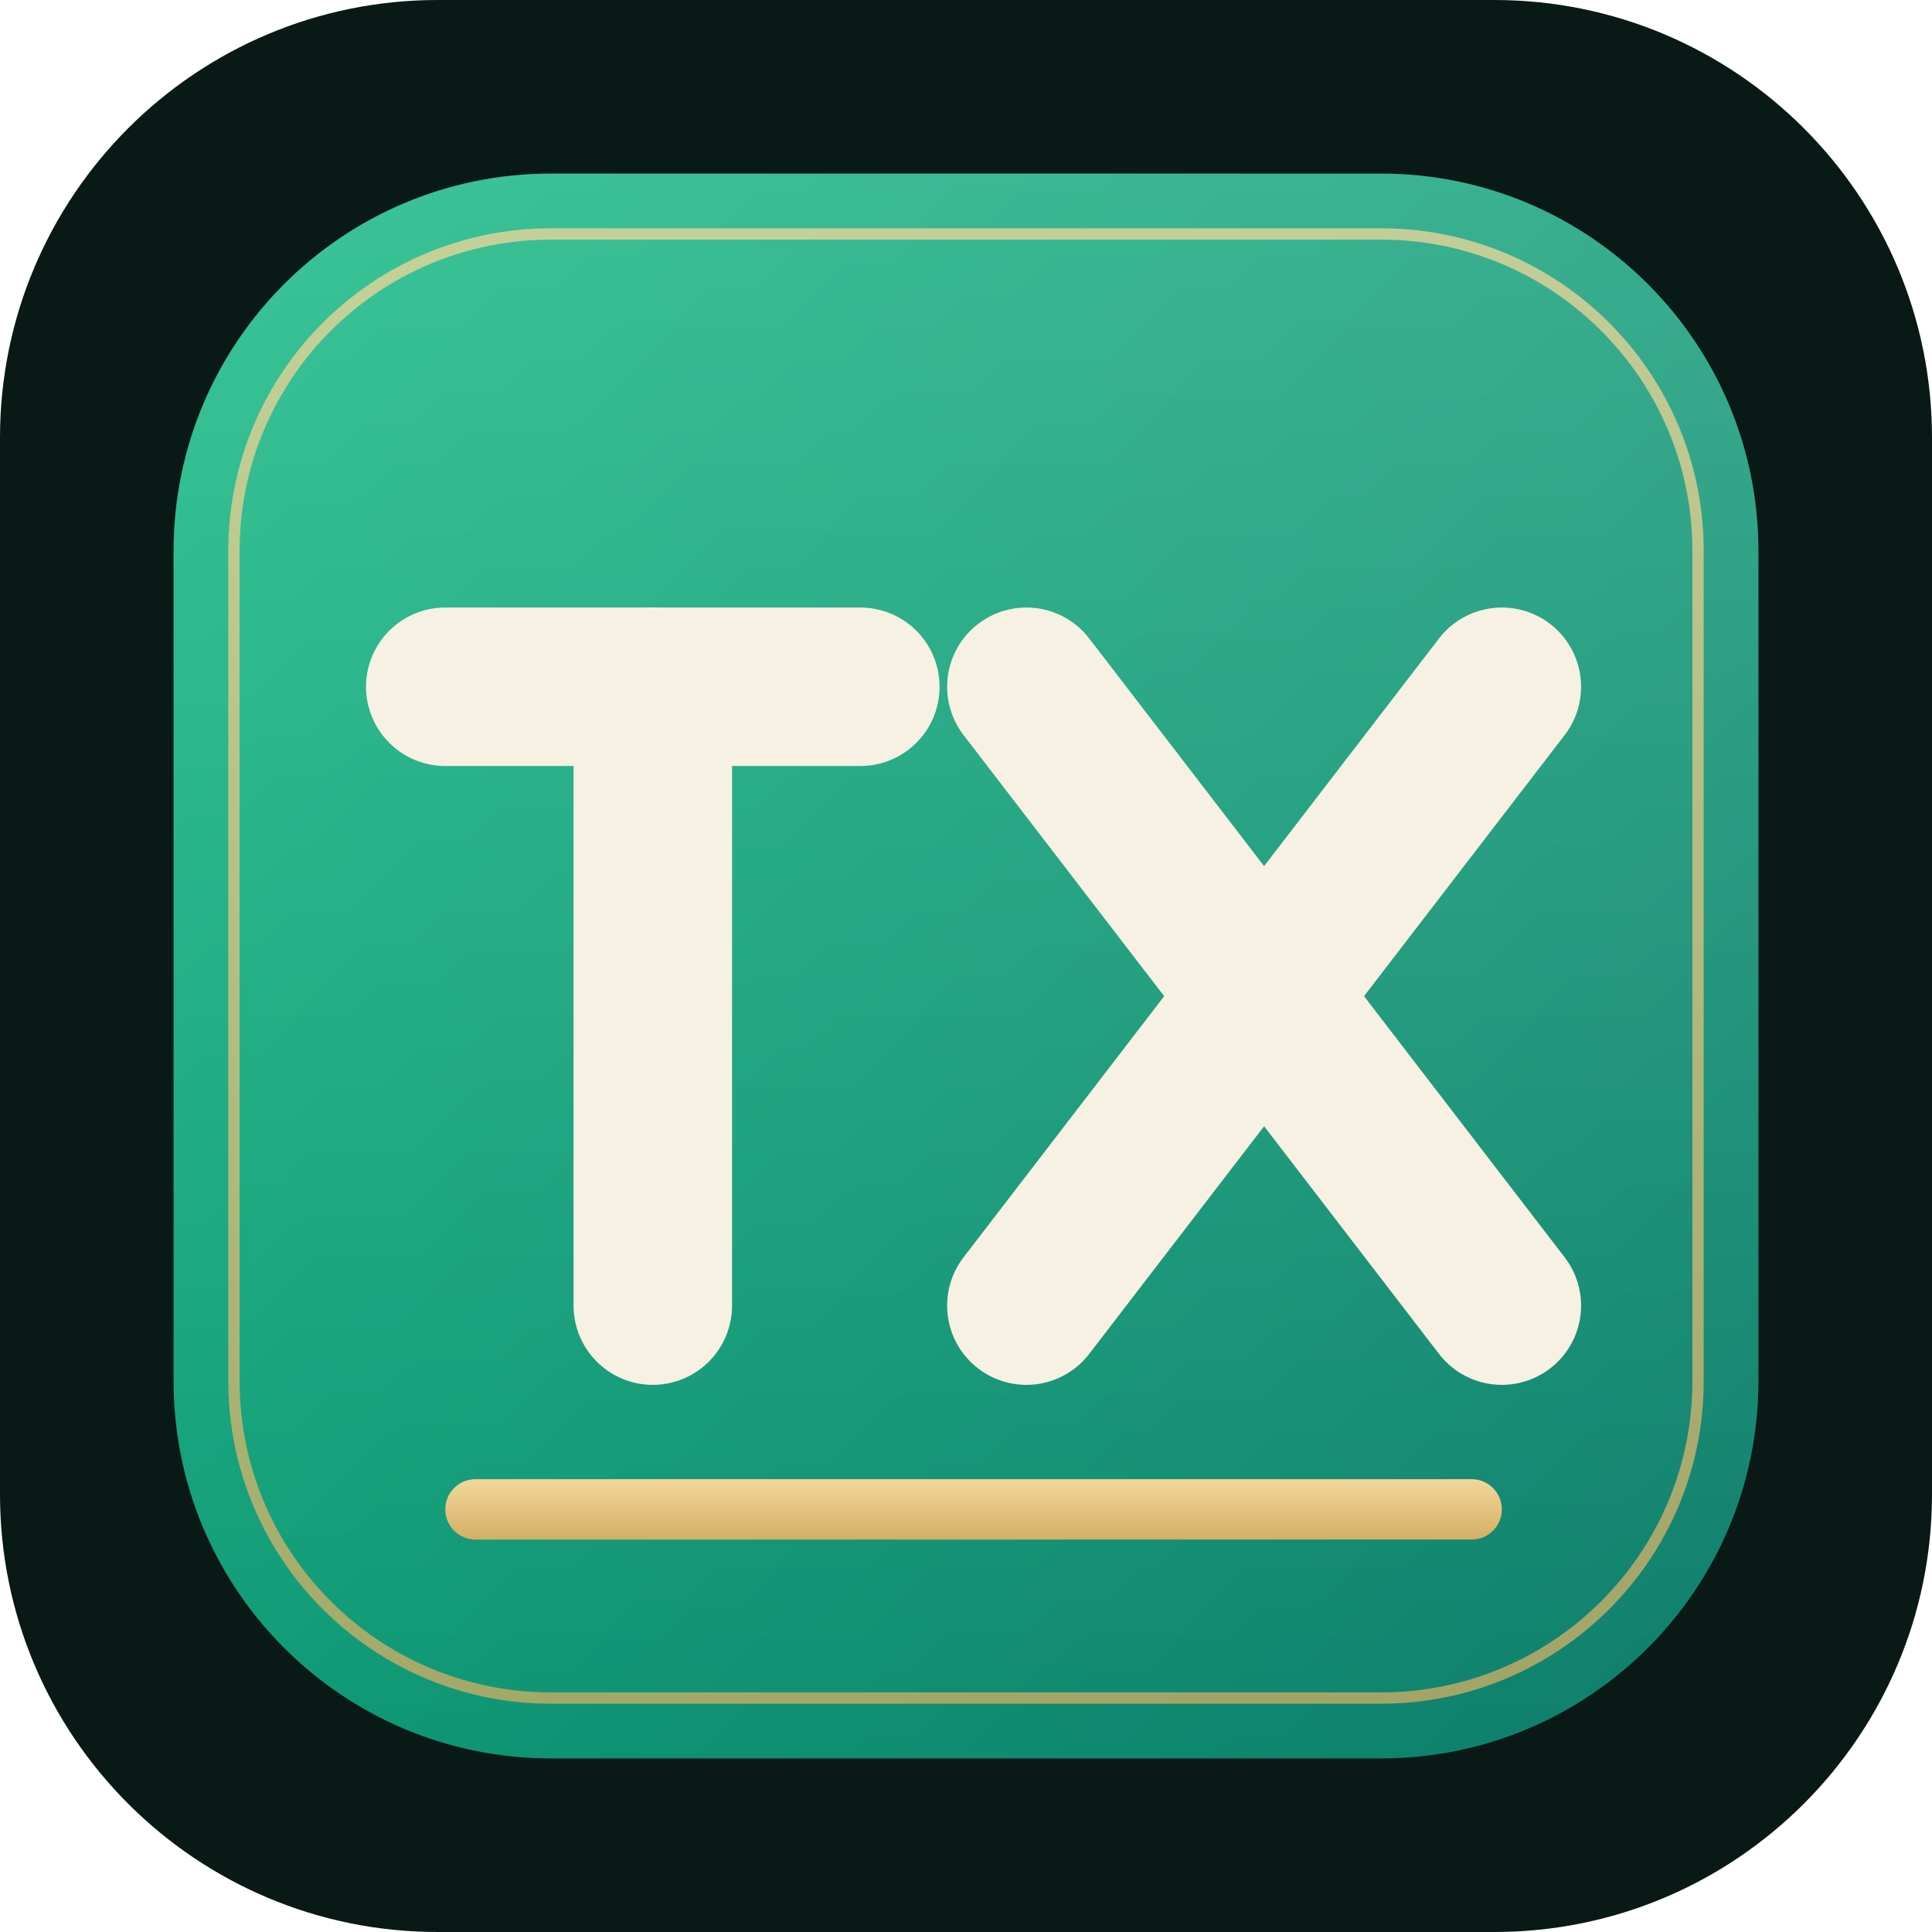
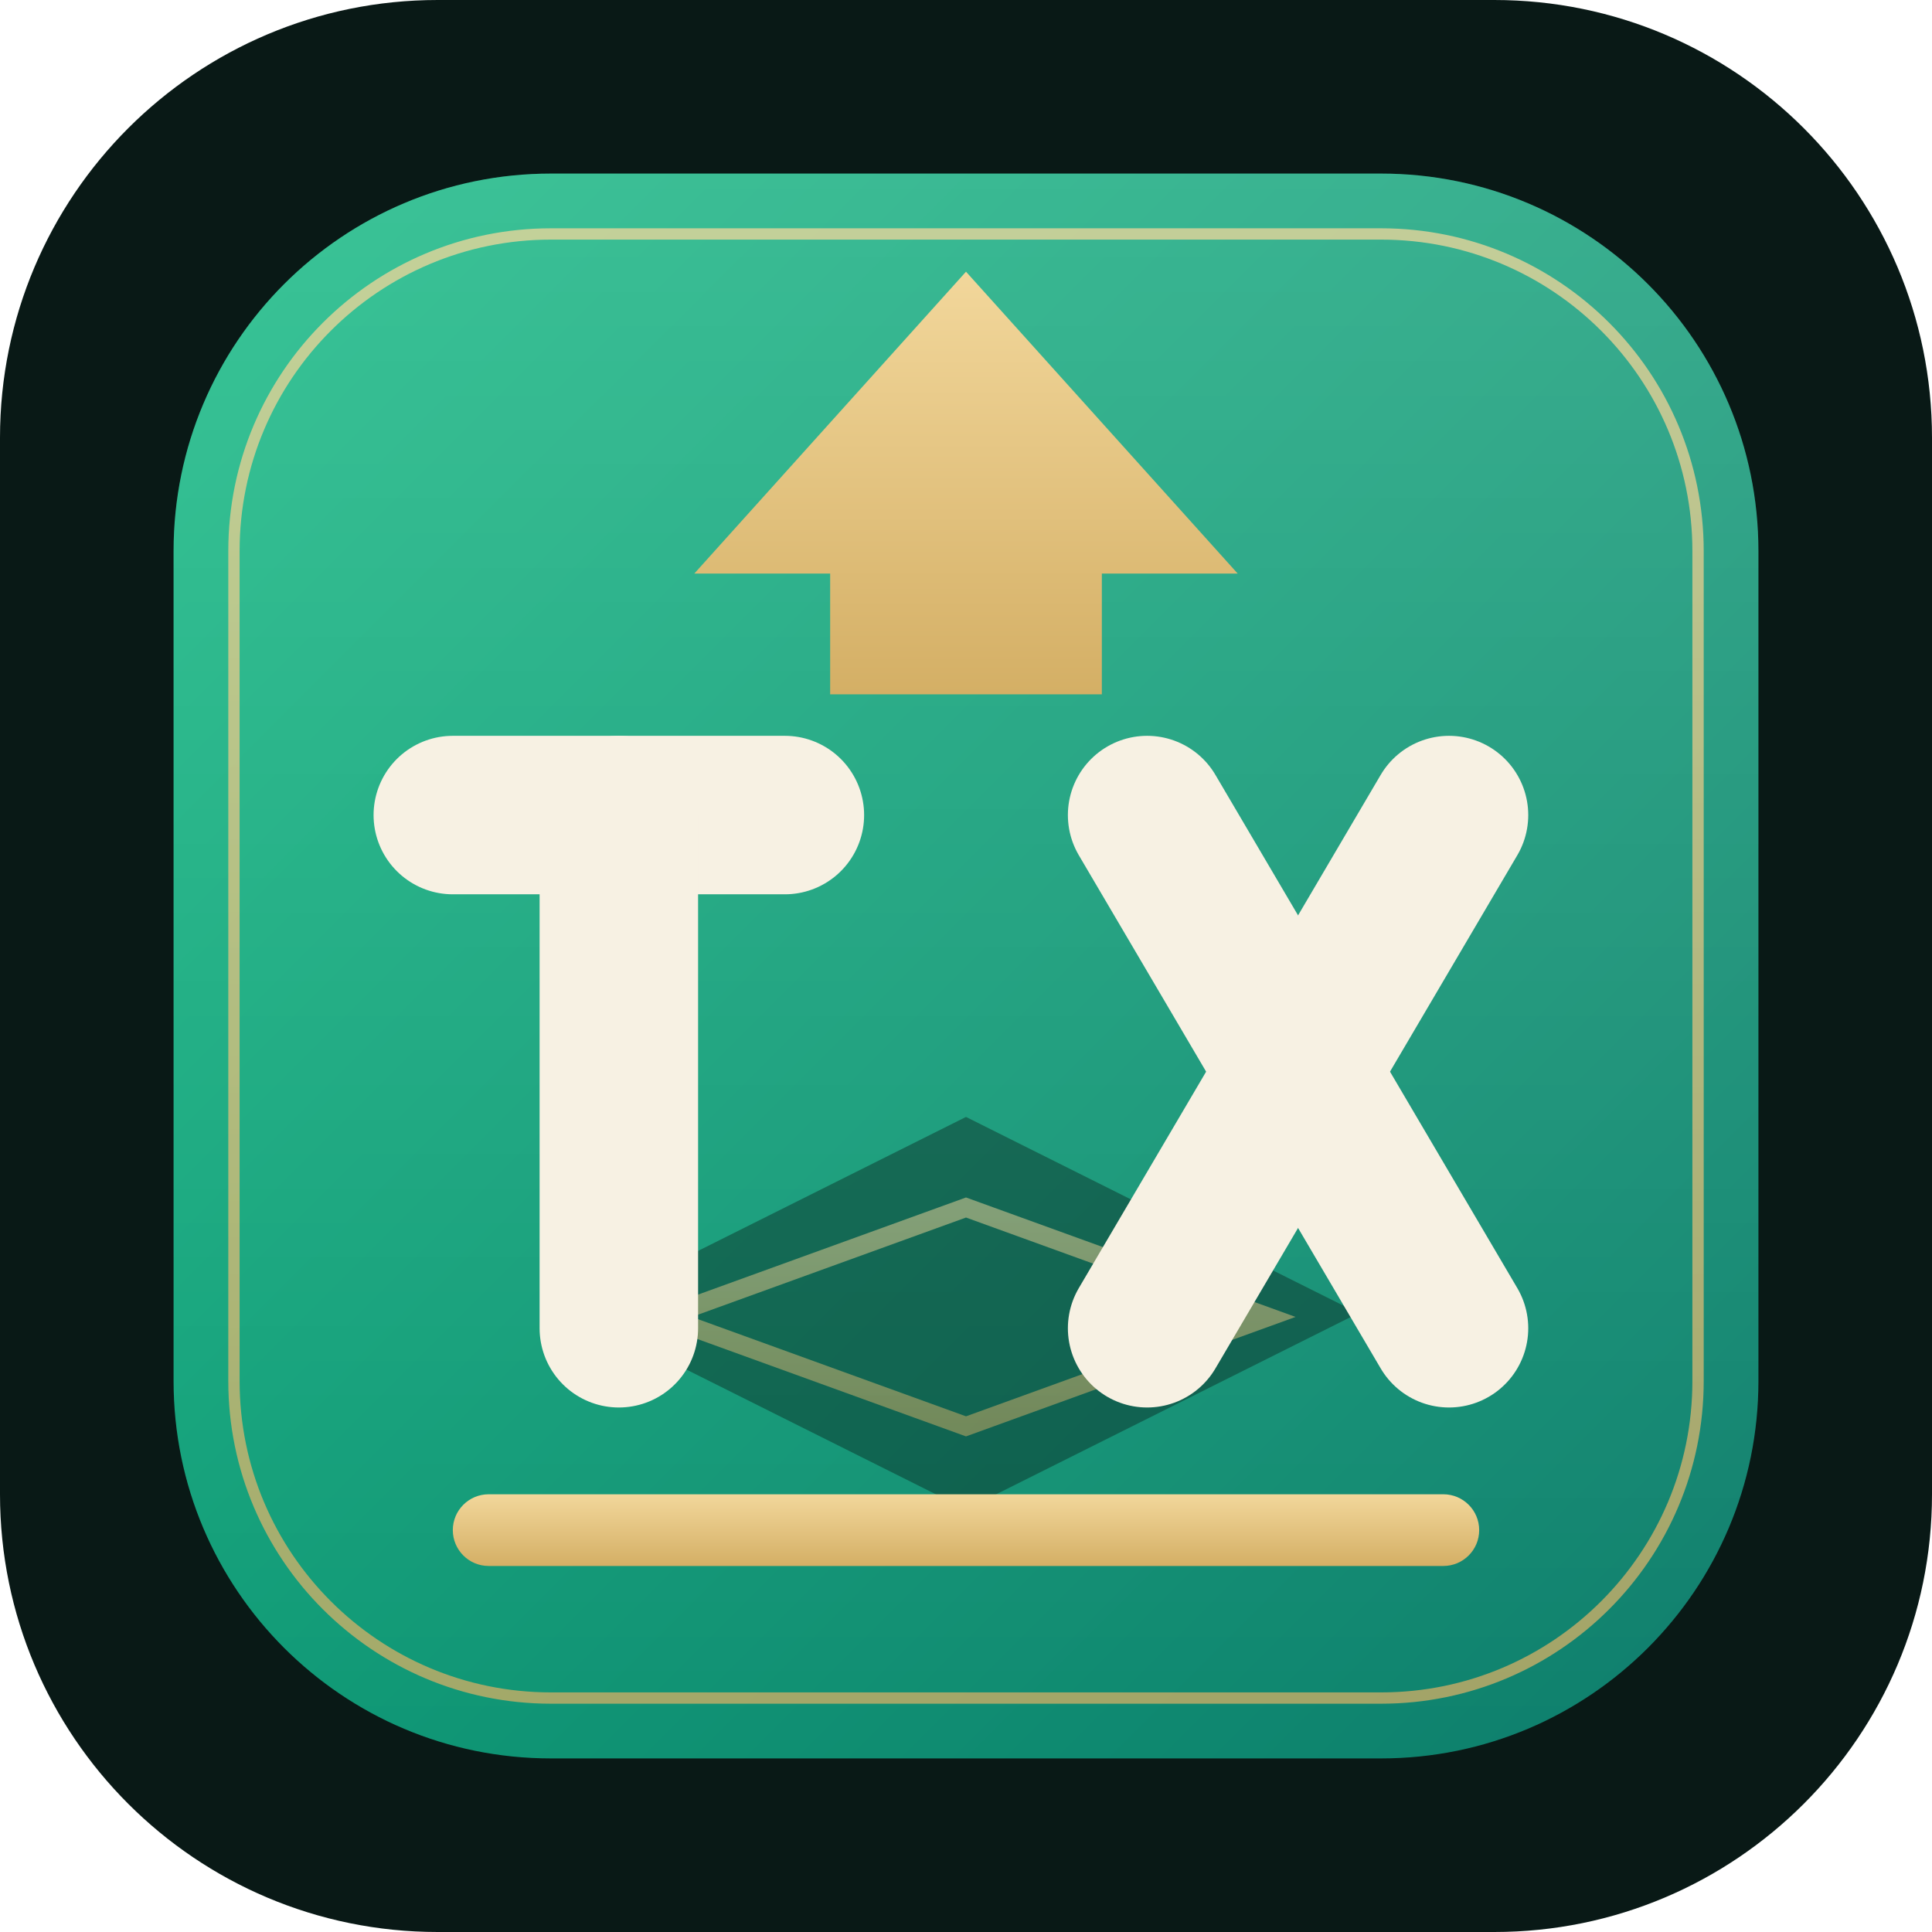
<svg xmlns="http://www.w3.org/2000/svg" viewBox="0 0 512 512" role="img" aria-label="TycoonX">
  <defs>
    <linearGradient id="tx-em" x1="0" y1="0" x2="1" y2="1">
      <stop offset="0" stop-color="#10B981" />
      <stop offset="1" stop-color="#0E7C6B" />
    </linearGradient>
    <linearGradient id="tx-gold" x1="0" y1="0" x2="0" y2="1">
      <stop offset="0" stop-color="#F2D79B" />
      <stop offset="1" stop-color="#D4AF65" />
    </linearGradient>
    <linearGradient id="tx-gloss" x1="0" y1="0" x2="0" y2="1">
      <stop offset="0" stop-color="#ffffff" stop-opacity="0.18" />
      <stop offset="1" stop-color="#ffffff" stop-opacity="0" />
    </linearGradient>
  </defs>
  <rect width="512" height="512" rx="116" fill="#091916" />
  <rect x="46" y="46" width="420" height="420" rx="100" fill="url(#tx-em)" />
  <rect x="46" y="46" width="420" height="420" rx="100" fill="url(#tx-gloss)" />
  <rect x="62" y="62" width="388" height="388" rx="84" fill="none" stroke="url(#tx-gold)" stroke-width="3" opacity="0.75" />
+   <polygon points="256,400 360,348 256,296 152,348" fill="#06201a" opacity="0.42" />
+   <polygon points="256,378 336,349 256,320 176,349" fill="none" stroke="url(#tx-gold)" stroke-width="5" opacity="0.5" />
+   <path d="M256 72 L328 152 H292 V184 H220 V152 H184 Z" fill="url(#tx-gold)" />
  <g stroke="#F7F1E3" stroke-width="42" stroke-linecap="round" fill="none">
-     <path d="M118 182 H228" />
-     <path d="M173 182 V346" />
-     <path d="M272 182 L398 346" />
-     <path d="M398 182 L272 346" />
+     <path d="M120 216 H208" />
+     <path d="M164 216 V352" />
+     <path d="M304 216 L384 352" />
+     <path d="M384 216 L304 352" />
  </g>
-   <rect x="118" y="392" width="280" height="16" rx="8" fill="url(#tx-gold)" />
+   <rect x="120" y="396" width="272" height="19" rx="9.5" fill="url(#tx-gold)" />
</svg>
